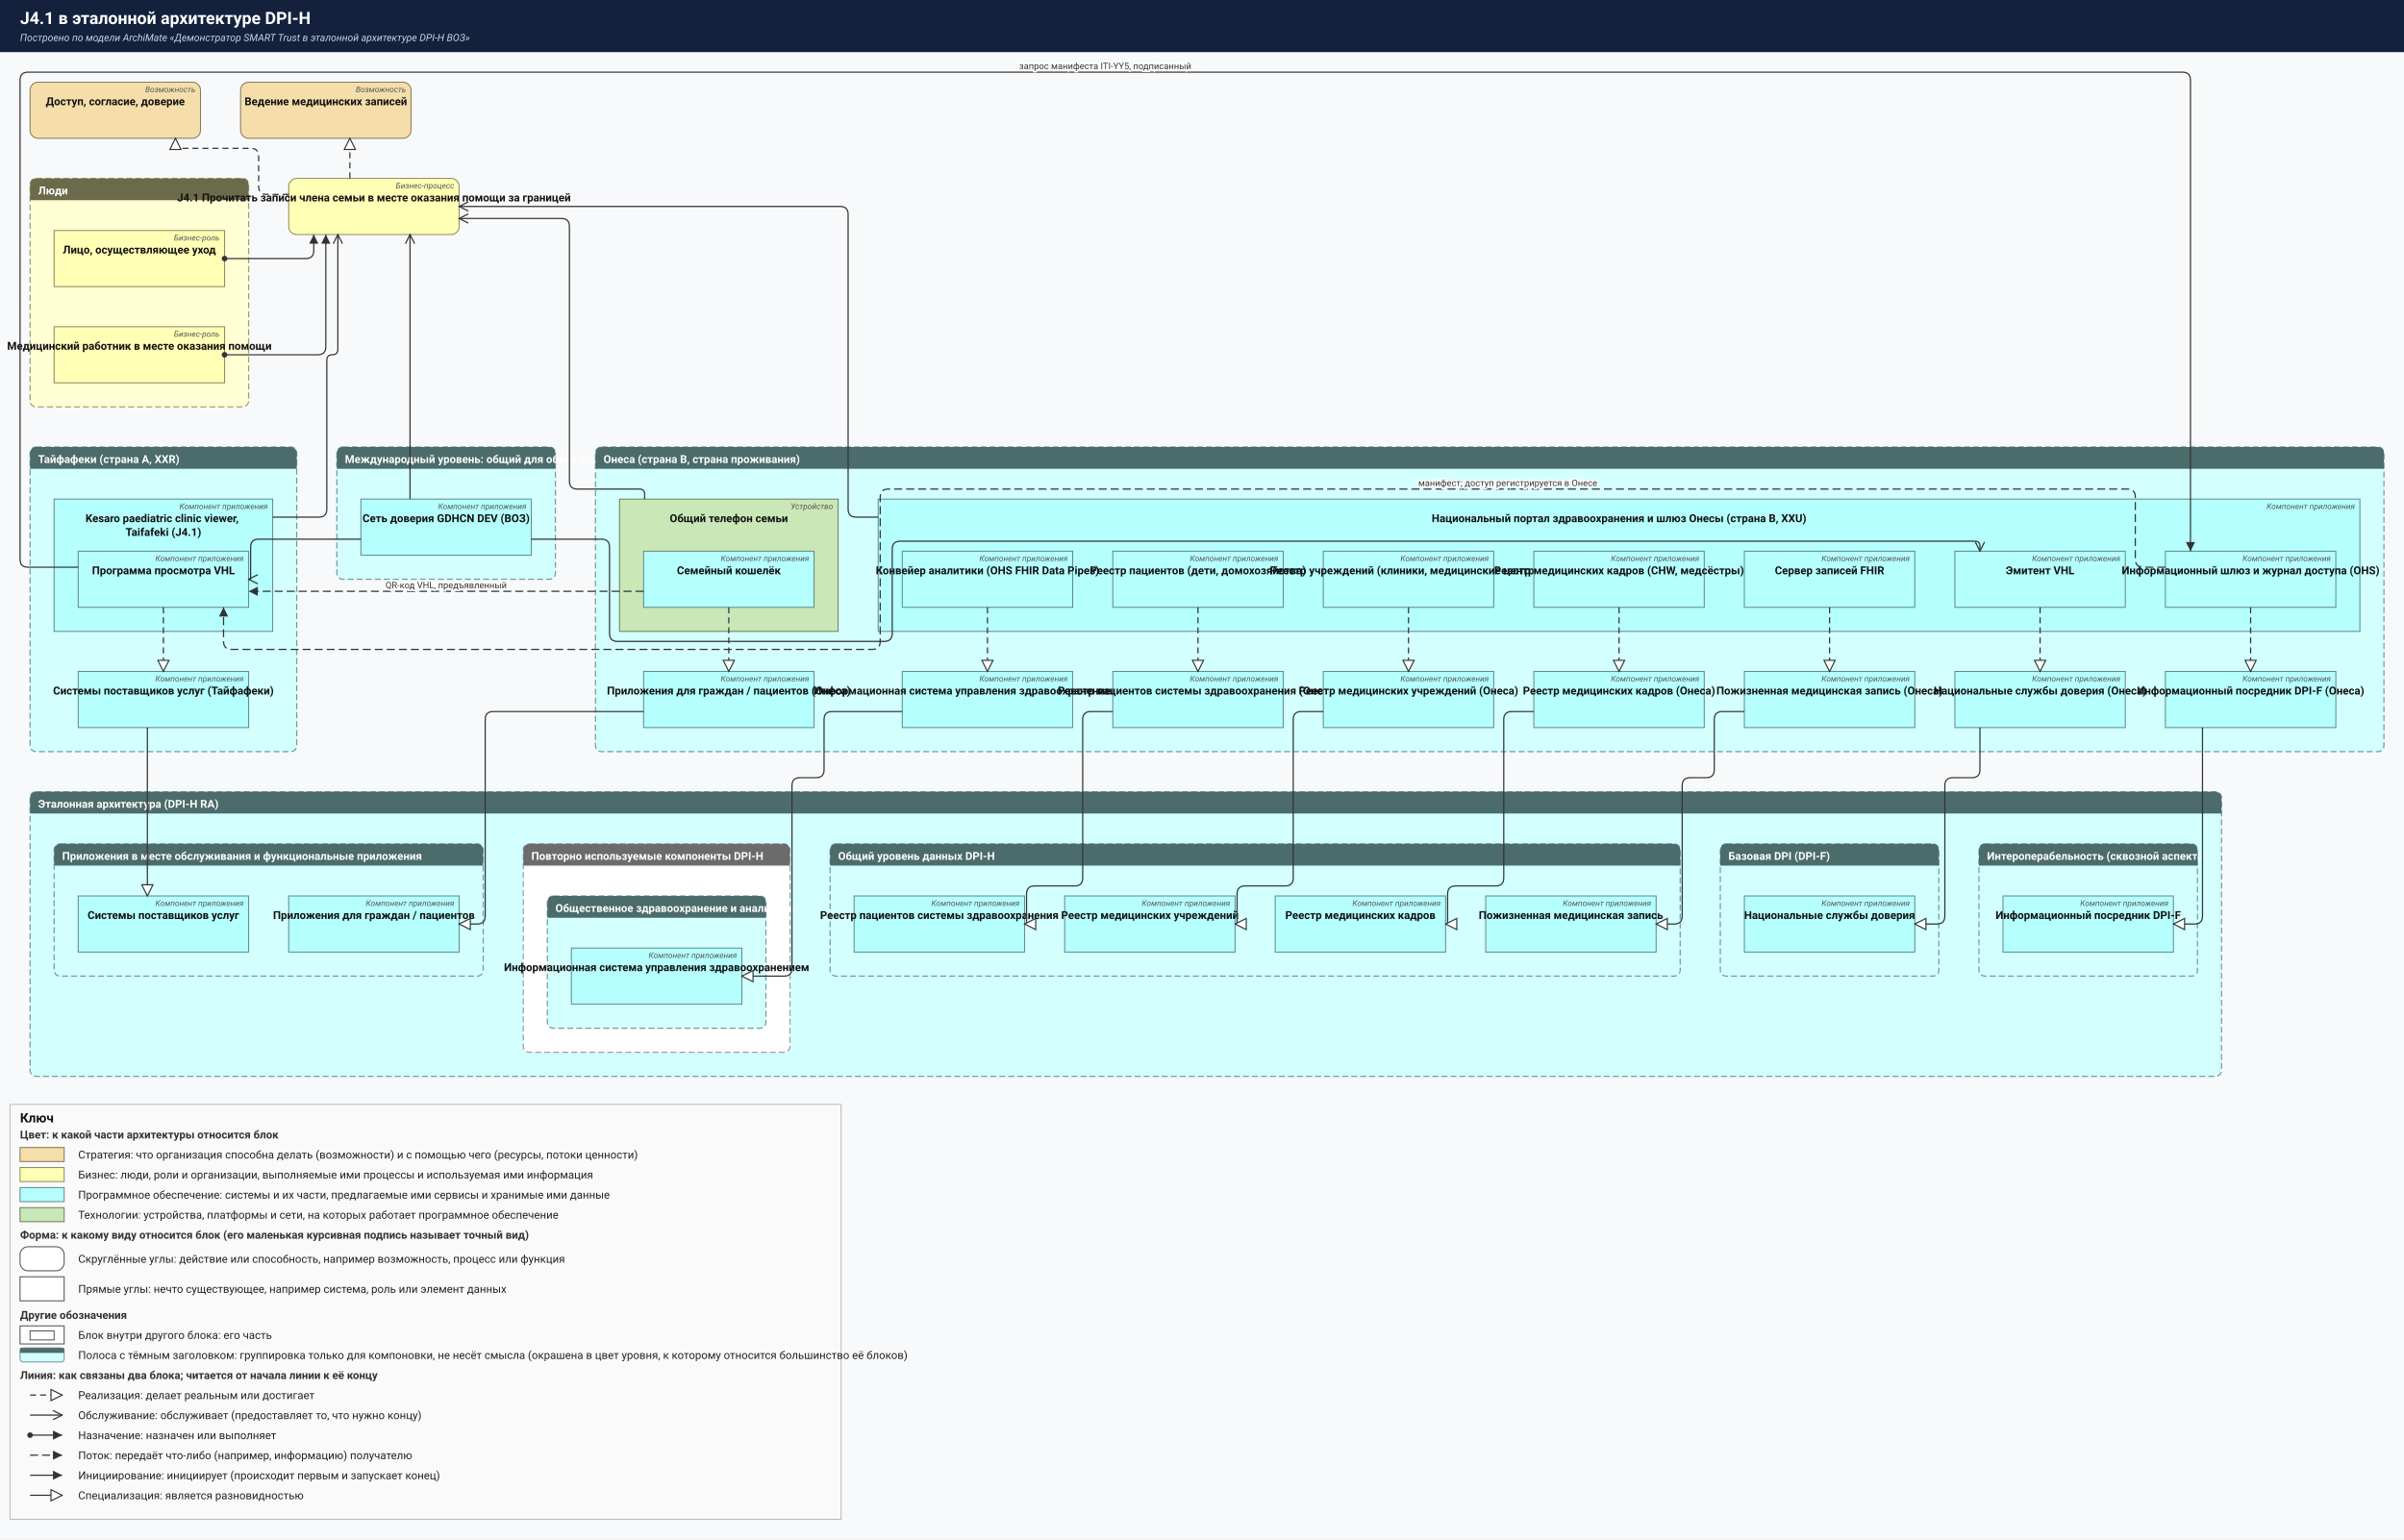
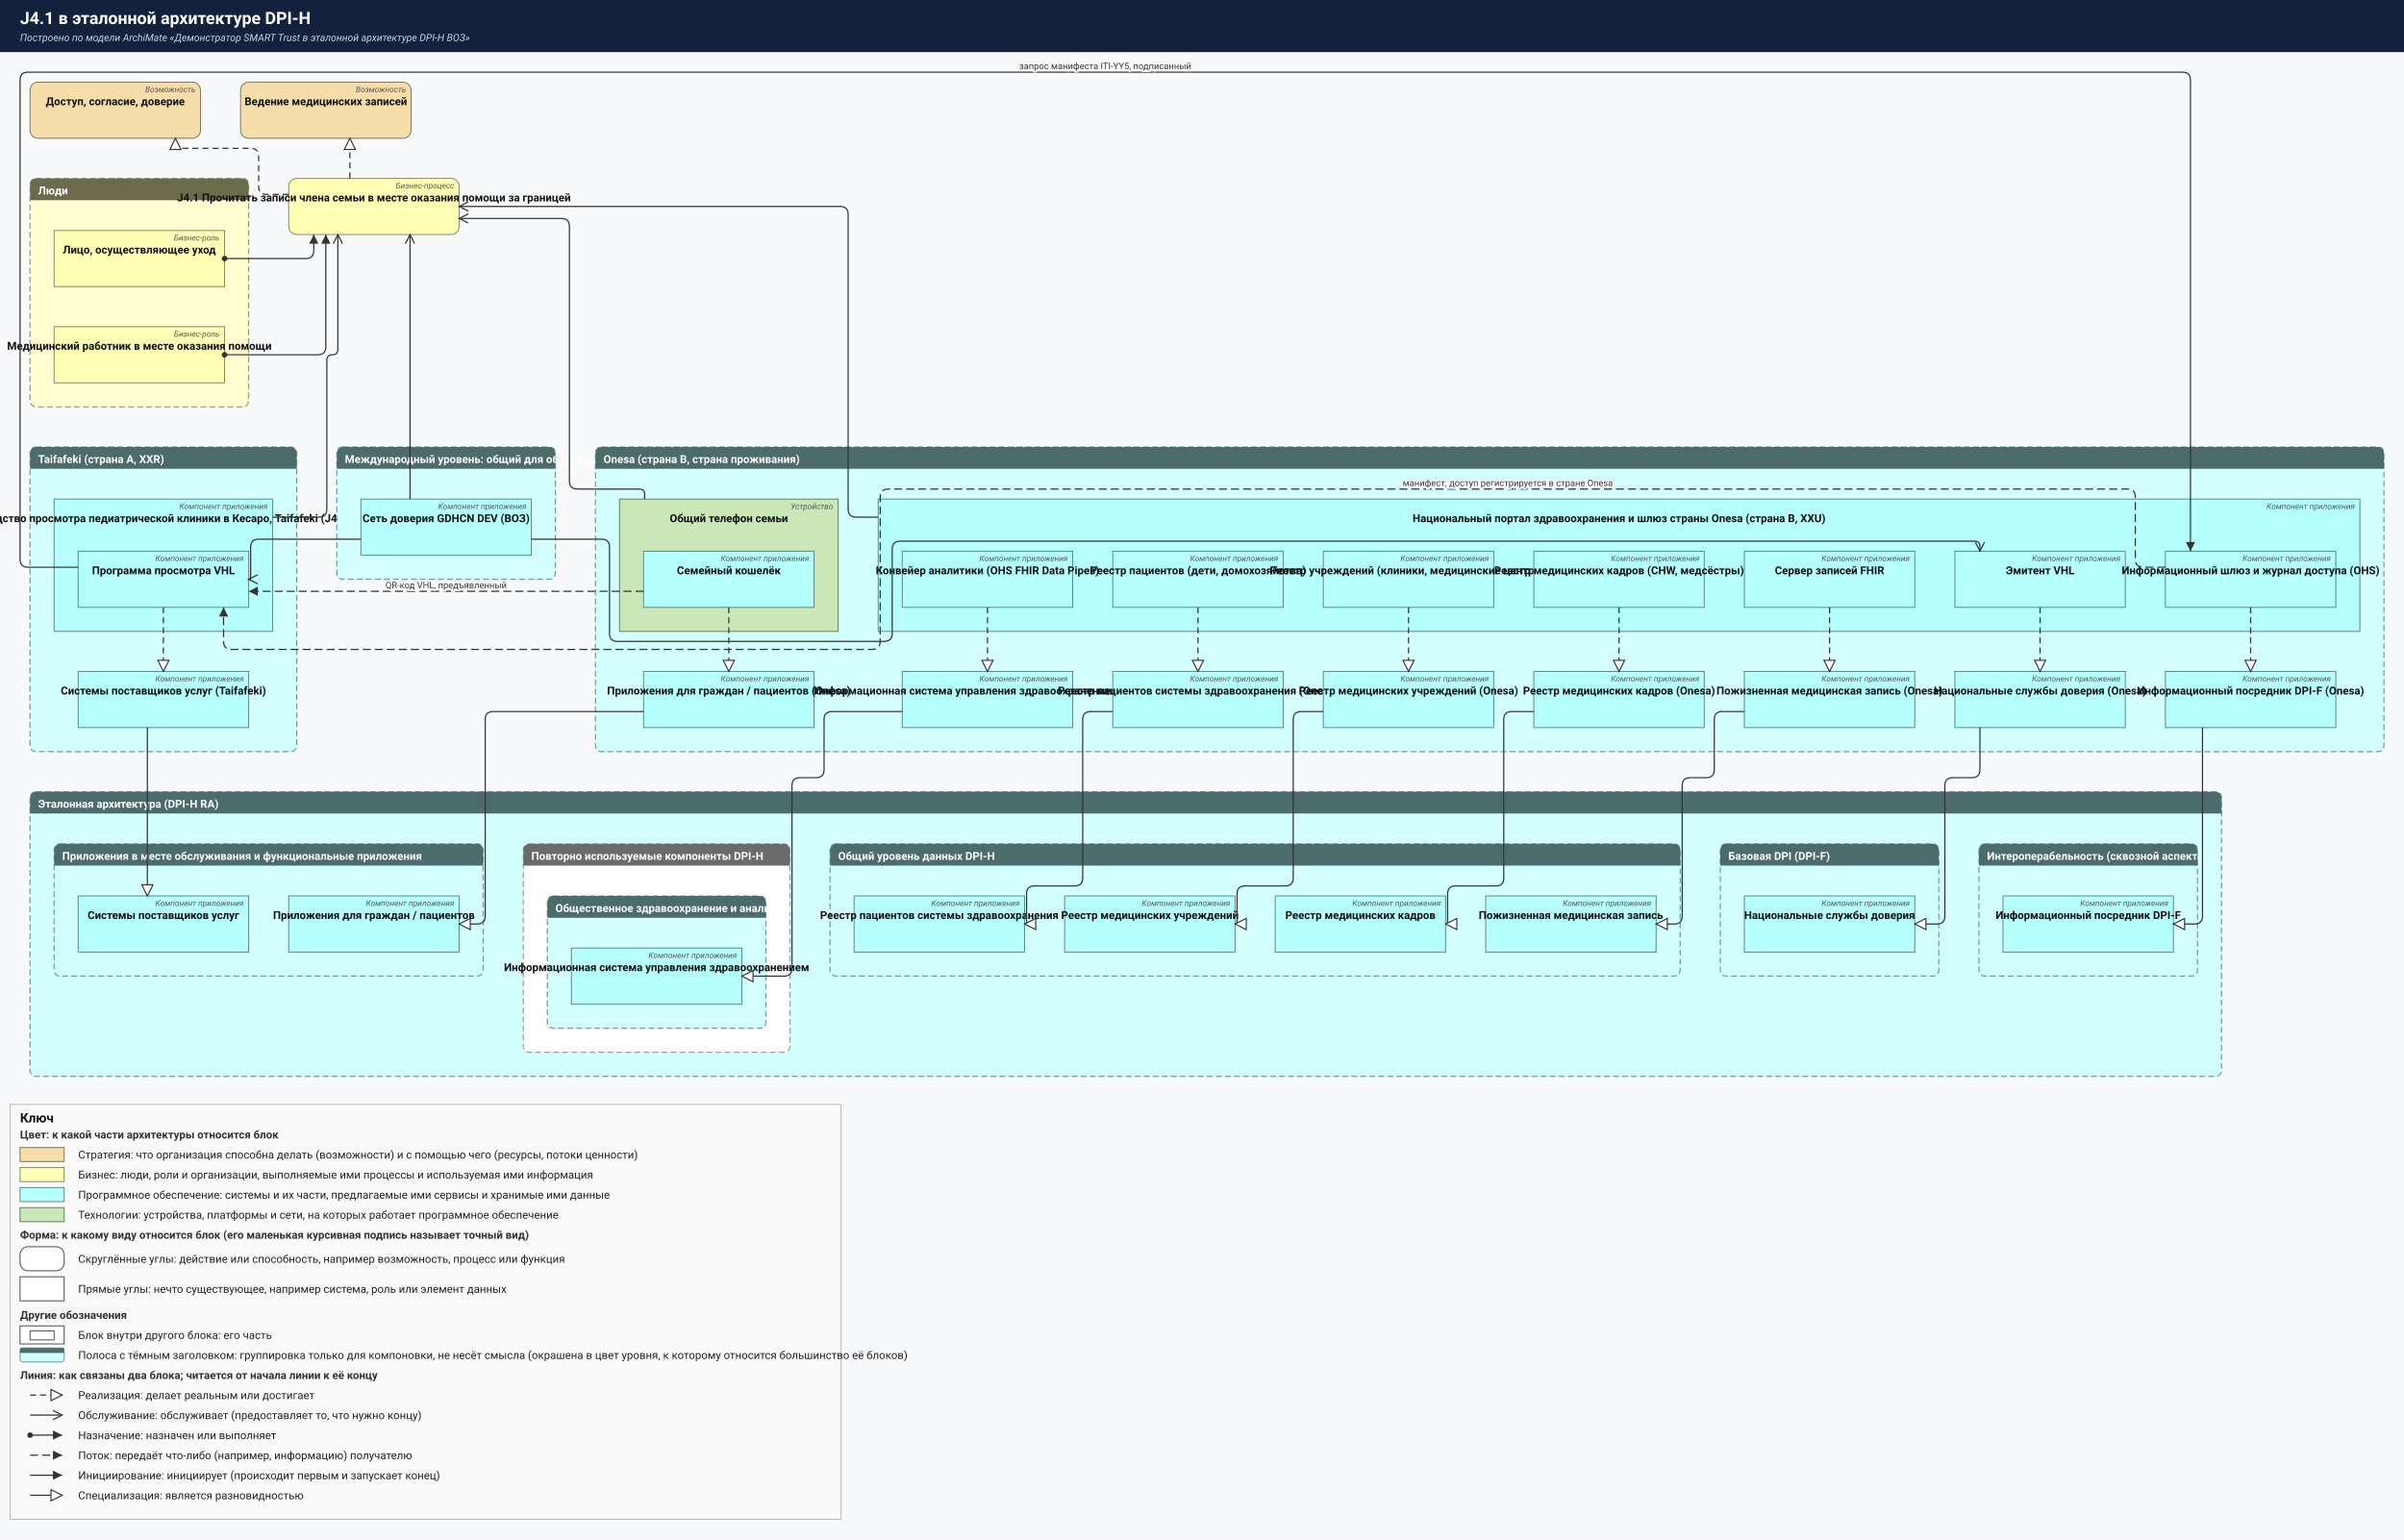
<svg xmlns="http://www.w3.org/2000/svg" viewBox="-6 -58 2398 1536" width="2398" height="1536" role="img" aria-labelledby="av-title">
  <style>
.av-name{font:600 11px system-ui, -apple-system, "Segoe UI", Roboto, "Helvetica Neue", Arial, "Noto Sans", sans-serif;fill:#111}
.av-type{font:italic 8px system-ui, -apple-system, "Segoe UI", Roboto, "Helvetica Neue", Arial, "Noto Sans", sans-serif;fill:#555}
.av-group{font:600 11px system-ui, -apple-system, "Segoe UI", Roboto, "Helvetica Neue", Arial, "Noto Sans", sans-serif;fill:#333}
.av-note{font:10px system-ui, -apple-system, "Segoe UI", Roboto, "Helvetica Neue", Arial, "Noto Sans", sans-serif;fill:#222}
.av-key{font:11px system-ui, -apple-system, "Segoe UI", Roboto, "Helvetica Neue", Arial, "Noto Sans", sans-serif;fill:#222}
.av-keyh{font:600 11px system-ui, -apple-system, "Segoe UI", Roboto, "Helvetica Neue", Arial, "Noto Sans", sans-serif;fill:#333}
.av-keyt{font:700 13px system-ui, -apple-system, "Segoe UI", Roboto, "Helvetica Neue", Arial, "Noto Sans", sans-serif;fill:#111}
.av-rel{font:9px system-ui, -apple-system, "Segoe UI", Roboto, "Helvetica Neue", Arial, "Noto Sans", sans-serif;fill:#333;paint-order:stroke;stroke:#fff;stroke-width:3px}
a:hover rect,a:hover polygon,a:focus rect,a:focus polygon{stroke:#06c;stroke-width:2.5}
</style>
  <defs>
    <marker id="arrow-open" viewBox="0 0 12 12" refX="11" refY="6" markerWidth="11" markerHeight="11" orient="auto-start-reverse" markerUnits="userSpaceOnUse">
      <path d="M1 1 L11 6 L1 11" fill="none" stroke="#333" stroke-width="1.3" />
    </marker>
    <marker id="arrow-filled" viewBox="0 0 12 12" refX="11" refY="6" markerWidth="11" markerHeight="11" orient="auto-start-reverse" markerUnits="userSpaceOnUse">
      <path d="M1 1 L11 6 L1 11 Z" fill="#333" />
    </marker>
    <marker id="arrow-small" viewBox="0 0 10 10" refX="9" refY="5" markerWidth="8" markerHeight="8" orient="auto-start-reverse" markerUnits="userSpaceOnUse">
      <path d="M1 1 L9 5 L1 9" fill="none" stroke="#333" stroke-width="1.2" />
    </marker>
    <marker id="triangle-hollow" viewBox="0 0 14 14" refX="13" refY="7" markerWidth="13" markerHeight="13" orient="auto-start-reverse" markerUnits="userSpaceOnUse">
      <path d="M1 1 L13 7 L1 13 Z" fill="#fff" stroke="#333" stroke-width="1.2" />
    </marker>
    <marker id="diamond-filled" viewBox="0 0 16 10" refX="1" refY="5" markerWidth="16" markerHeight="10" orient="auto-start-reverse" markerUnits="userSpaceOnUse">
      <path d="M1 5 L8 1 L15 5 L8 9 Z" fill="#333" />
    </marker>
    <marker id="diamond-hollow" viewBox="0 0 16 10" refX="1" refY="5" markerWidth="16" markerHeight="10" orient="auto-start-reverse" markerUnits="userSpaceOnUse">
      <path d="M1 5 L8 1 L15 5 L8 9 Z" fill="#fff" stroke="#333" stroke-width="1.2" />
    </marker>
    <marker id="dot" viewBox="0 0 8 8" refX="4" refY="4" markerWidth="7" markerHeight="7" orient="auto" markerUnits="userSpaceOnUse">
      <circle cx="4" cy="4" r="3.2" fill="#333" />
    </marker>
    <pattern id="missing" width="8" height="8" patternUnits="userSpaceOnUse" patternTransform="rotate(45)">
      <rect width="8" height="8" fill="#fff" />
      <line x1="0" y1="0" x2="0" y2="8" stroke="#d33" stroke-width="2" />
    </pattern>
  </defs>
  <rect x="-6" y="-58" width="2398" height="1536" fill="#f8f9fb" />
  <rect x="-6" y="-58" width="2398" height="52" fill="#14213d" />
  <text x="14" y="-34" style="font:700 17px system-ui, -apple-system, &quot;Segoe UI&quot;, Roboto, &quot;Helvetica Neue&quot;, Arial, &quot;Noto Sans&quot;, sans-serif;fill:#fff">J4.1 в эталонной архитектуре DPI-H</text>
  <text x="14" y="-17" style="font:italic 10px system-ui, -apple-system, &quot;Segoe UI&quot;, Roboto, &quot;Helvetica Neue&quot;, Arial, &quot;Noto Sans&quot;, sans-serif;fill:#c9d6e6">Построено по модели ArchiMate «Демонстратор SMART Trust в эталонной архитектуре DPI-H ВОЗ»</text>
  <a href="../../../ru/smart-trust-demo/archimate/0.1.0/element/access-consent-trust/" target="_top">
    <rect x="24" y="24" width="170" height="56" rx="8" fill="#f5deaa" stroke="#877a5e" stroke-width="1" />
    <text class="av-type" x="189" y="34" text-anchor="end">Возможность</text>
    <text class="av-name" x="109" y="47" text-anchor="middle">
      <tspan x="109" dy="0">Доступ, согласие, доверие</tspan>
    </text>
  </a>
  <a href="../../../ru/smart-trust-demo/archimate/0.1.0/element/health-record-management/" target="_top">
    <rect x="234" y="24" width="170" height="56" rx="8" fill="#f5deaa" stroke="#877a5e" stroke-width="1" />
    <text class="av-type" x="399" y="34" text-anchor="end">Возможность</text>
    <text class="av-name" x="319" y="47" text-anchor="middle">
      <tspan x="319" dy="0">Ведение медицинских записей</tspan>
    </text>
  </a>
  <a href="../../../ru/smart-trust-demo/archimate/0.1.0/element/people/" target="_top">
    <rect x="24" y="120" width="218" height="228" rx="6" fill="#ffffd3" stroke="#9e9e70" stroke-width="1.2" stroke-dasharray="6 3" />
    <path d="M24 126 a6 6 0 0 1 6 -6 h206 a6 6 0 0 1 6 6 v15.75 h-218 z" fill="#6b6b4c" />
    <text class="av-group" x="32" y="136" style="fill:#fff">Люди</text>
  </a>
  <a href="../../../ru/smart-trust-demo/archimate/0.1.0/element/caregiver/" target="_top">
    <rect x="48" y="172" width="170" height="56" fill="#ffffb5" stroke="#8c8c64" stroke-width="1" />
    <text class="av-type" x="213" y="182" text-anchor="end">Бизнес-роль</text>
    <text class="av-name" x="133" y="195" text-anchor="middle">
      <tspan x="133" dy="0">Лицо, осуществляющее уход</tspan>
    </text>
  </a>
  <a href="../../../ru/smart-trust-demo/archimate/0.1.0/element/point-of-care-provider/" target="_top">
    <rect x="48" y="268" width="170" height="56" fill="#ffffb5" stroke="#8c8c64" stroke-width="1" />
    <text class="av-type" x="213" y="278" text-anchor="end">Бизнес-роль</text>
    <text class="av-name" x="133" y="291" text-anchor="middle">
      <tspan x="133" dy="0">Медицинский работник в месте оказания помощи</tspan>
    </text>
  </a>
  <a href="../../../ru/smart-trust-demo/archimate/0.1.0/element/j4-1-read-a-family-member-s-records-at-the-point-of-care/" target="_top">
    <rect x="282" y="120" width="170" height="56" rx="8" fill="#ffffb5" stroke="#8c8c64" stroke-width="1" />
    <text class="av-type" x="447" y="130" text-anchor="end">Бизнес-процесс</text>
    <text class="av-name" x="367" y="143" text-anchor="middle">
      <tspan x="367" dy="0">J4.1 Прочитать записи члена семьи в месте оказания помощи за границей</tspan>
    </text>
  </a>
  <a href="../../../ru/smart-trust-demo/archimate/0.1.0/element/taifafeki-country-a-xxr/" target="_top">
    <rect x="24" y="388" width="266" height="304" rx="6" fill="#d3ffff" stroke="#709e9e" stroke-width="1.2" stroke-dasharray="6 3" />
    <path d="M24 394 a6 6 0 0 1 6 -6 h254 a6 6 0 0 1 6 6 v15.75 h-266 z" fill="#4c6b6b" />
-     <text class="av-group" x="32" y="404" style="fill:#fff">Тайфафеки (страна A, XXR)</text>
+     <text class="av-group" x="32" y="404" style="fill:#fff">Taifafeki (страна A, XXR)</text>
  </a>
  <a href="../../../ru/smart-trust-demo/archimate/0.1.0/element/kesaro-paediatric-clinic-viewer-taifafeki-j4-1/" target="_top">
    <rect x="48" y="440" width="218" height="132" fill="#b5ffff" stroke="#648c8c" stroke-width="1" />
    <text class="av-type" x="261" y="450" text-anchor="end">Компонент приложения</text>
    <text class="av-name" x="157" y="463" text-anchor="middle">
-       <tspan x="157" dy="0">Kesaro paediatric clinic viewer,</tspan>
-       <tspan x="157" dy="13.75">Taifafeki (J4.1)</tspan>
+       <tspan x="157" dy="0">Средство просмотра педиатрической клиники в Кесаро, Taifafeki (J4.1)</tspan>
    </text>
  </a>
  <a href="../../../ru/smart-trust-demo/archimate/0.1.0/element/vhl-viewer/" target="_top">
    <rect x="72" y="492" width="170" height="56" fill="#b5ffff" stroke="#648c8c" stroke-width="1" />
    <text class="av-type" x="237" y="502" text-anchor="end">Компонент приложения</text>
    <text class="av-name" x="157" y="515" text-anchor="middle">
      <tspan x="157" dy="0">Программа просмотра VHL</tspan>
    </text>
  </a>
  <a href="../../../ru/smart-trust-demo/archimate/0.1.0/element/provider-systems-taifafeki/" target="_top">
    <rect x="72" y="612" width="170" height="56" fill="#b5ffff" stroke="#648c8c" stroke-width="1" />
    <text class="av-type" x="237" y="622" text-anchor="end">Компонент приложения</text>
    <text class="av-name" x="157" y="635" text-anchor="middle">
-       <tspan x="157" dy="0">Системы поставщиков услуг (Тайфафеки)</tspan>
+       <tspan x="157" dy="0">Системы поставщиков услуг (Taifafeki)</tspan>
    </text>
  </a>
  <a href="../../../ru/smart-trust-demo/archimate/0.1.0/element/international-shared-by-both/" target="_top">
    <rect x="330" y="388" width="218" height="132" rx="6" fill="#d3ffff" stroke="#709e9e" stroke-width="1.2" stroke-dasharray="6 3" />
    <path d="M330 394 a6 6 0 0 1 6 -6 h206 a6 6 0 0 1 6 6 v15.75 h-218 z" fill="#4c6b6b" />
    <text class="av-group" x="338" y="404" style="fill:#fff">Международный уровень: общий для обеих стран</text>
  </a>
  <a href="../../../ru/smart-trust-demo/archimate/0.1.0/element/gdhcn-dev-trust-network-who/" target="_top">
    <rect x="354" y="440" width="170" height="56" fill="#b5ffff" stroke="#648c8c" stroke-width="1" />
    <text class="av-type" x="519" y="450" text-anchor="end">Компонент приложения</text>
    <text class="av-name" x="439" y="463" text-anchor="middle">
      <tspan x="439" dy="0">Сеть доверия GDHCN DEV (ВОЗ)</tspan>
    </text>
  </a>
  <a href="../../../ru/smart-trust-demo/archimate/0.1.0/element/onesa-country-b-home/" target="_top">
    <rect x="588" y="388" width="1784" height="304" rx="6" fill="#d3ffff" stroke="#709e9e" stroke-width="1.2" stroke-dasharray="6 3" />
    <path d="M588 394 a6 6 0 0 1 6 -6 h1772 a6 6 0 0 1 6 6 v15.75 h-1784 z" fill="#4c6b6b" />
-     <text class="av-group" x="596" y="404" style="fill:#fff">Онеса (страна B, страна проживания)</text>
+     <text class="av-group" x="596" y="404" style="fill:#fff">Onesa (страна B, страна проживания)</text>
  </a>
  <a href="../../../ru/smart-trust-demo/archimate/0.1.0/element/the-family-s-shared-phone/" target="_top">
    <rect x="612" y="440" width="218" height="132" fill="#c9e7b7" stroke="#6f7f65" stroke-width="1" />
    <text class="av-type" x="825" y="450" text-anchor="end">Устройство</text>
    <text class="av-name" x="721" y="463" text-anchor="middle">
      <tspan x="721" dy="0">Общий телефон семьи</tspan>
    </text>
  </a>
  <a href="../../../ru/smart-trust-demo/archimate/0.1.0/element/family-wallet/" target="_top">
    <rect x="636" y="492" width="170" height="56" fill="#b5ffff" stroke="#648c8c" stroke-width="1" />
    <text class="av-type" x="801" y="502" text-anchor="end">Компонент приложения</text>
    <text class="av-name" x="721" y="515" text-anchor="middle">
      <tspan x="721" dy="0">Семейный кошелёк</tspan>
    </text>
  </a>
  <a href="../../../ru/smart-trust-demo/archimate/0.1.0/element/onesa-national-health-portal-and-gateway-country-b-xxu/" target="_top">
    <rect x="870" y="440" width="1478" height="132" fill="#b5ffff" stroke="#648c8c" stroke-width="1" />
    <text class="av-type" x="2343" y="450" text-anchor="end">Компонент приложения</text>
    <text class="av-name" x="1609" y="463" text-anchor="middle">
-       <tspan x="1609" dy="0">Национальный портал здравоохранения и шлюз Онесы (страна B, XXU)</tspan>
+       <tspan x="1609" dy="0">Национальный портал здравоохранения и шлюз страны Onesa (страна B, XXU)</tspan>
    </text>
  </a>
  <a href="../../../ru/smart-trust-demo/archimate/0.1.0/element/analytics-pipeline-ohs-fhir-data-pipes/" target="_top">
    <rect x="894" y="492" width="170" height="56" fill="#b5ffff" stroke="#648c8c" stroke-width="1" />
    <text class="av-type" x="1059" y="502" text-anchor="end">Компонент приложения</text>
    <text class="av-name" x="979" y="515" text-anchor="middle">
      <tspan x="979" dy="0">Конвейер аналитики (OHS FHIR Data Pipes)</tspan>
    </text>
  </a>
  <a href="../../../ru/smart-trust-demo/archimate/0.1.0/element/client-registry-children-households/" target="_top">
    <rect x="1104" y="492" width="170" height="56" fill="#b5ffff" stroke="#648c8c" stroke-width="1" />
    <text class="av-type" x="1269" y="502" text-anchor="end">Компонент приложения</text>
    <text class="av-name" x="1189" y="515" text-anchor="middle">
      <tspan x="1189" dy="0">Реестр пациентов (дети, домохозяйства)</tspan>
    </text>
  </a>
  <a href="../../../ru/smart-trust-demo/archimate/0.1.0/element/facility-registry-clinics-health-centres/" target="_top">
    <rect x="1314" y="492" width="170" height="56" fill="#b5ffff" stroke="#648c8c" stroke-width="1" />
    <text class="av-type" x="1479" y="502" text-anchor="end">Компонент приложения</text>
    <text class="av-name" x="1399" y="515" text-anchor="middle">
      <tspan x="1399" dy="0">Реестр учреждений (клиники, медицинские центры)</tspan>
    </text>
  </a>
  <a href="../../../ru/smart-trust-demo/archimate/0.1.0/element/health-workforce-registry-chws-nurses/" target="_top">
    <rect x="1524" y="492" width="170" height="56" fill="#b5ffff" stroke="#648c8c" stroke-width="1" />
    <text class="av-type" x="1689" y="502" text-anchor="end">Компонент приложения</text>
    <text class="av-name" x="1609" y="515" text-anchor="middle">
      <tspan x="1609" dy="0">Реестр медицинских кадров (CHW, медсёстры)</tspan>
    </text>
  </a>
  <a href="../../../ru/smart-trust-demo/archimate/0.1.0/element/fhir-record-server/" target="_top">
    <rect x="1734" y="492" width="170" height="56" fill="#b5ffff" stroke="#648c8c" stroke-width="1" />
    <text class="av-type" x="1899" y="502" text-anchor="end">Компонент приложения</text>
    <text class="av-name" x="1819" y="515" text-anchor="middle">
      <tspan x="1819" dy="0">Сервер записей FHIR</tspan>
    </text>
  </a>
  <a href="../../../ru/smart-trust-demo/archimate/0.1.0/element/vhl-issuer/" target="_top">
    <rect x="1944" y="492" width="170" height="56" fill="#b5ffff" stroke="#648c8c" stroke-width="1" />
    <text class="av-type" x="2109" y="502" text-anchor="end">Компонент приложения</text>
    <text class="av-name" x="2029" y="515" text-anchor="middle">
      <tspan x="2029" dy="0">Эмитент VHL</tspan>
    </text>
  </a>
  <a href="../../../ru/smart-trust-demo/archimate/0.1.0/element/information-gateway-and-access-log-ohs/" target="_top">
    <rect x="2154" y="492" width="170" height="56" fill="#b5ffff" stroke="#648c8c" stroke-width="1" />
    <text class="av-type" x="2319" y="502" text-anchor="end">Компонент приложения</text>
    <text class="av-name" x="2239" y="515" text-anchor="middle">
      <tspan x="2239" dy="0">Информационный шлюз и журнал доступа (OHS)</tspan>
    </text>
  </a>
  <a href="../../../ru/smart-trust-demo/archimate/0.1.0/element/citizen-patient-apps-onesa/" target="_top">
    <rect x="636" y="612" width="170" height="56" fill="#b5ffff" stroke="#648c8c" stroke-width="1" />
    <text class="av-type" x="801" y="622" text-anchor="end">Компонент приложения</text>
    <text class="av-name" x="721" y="635" text-anchor="middle">
-       <tspan x="721" dy="0">Приложения для граждан / пациентов (Онеса)</tspan>
+       <tspan x="721" dy="0">Приложения для граждан / пациентов (Onesa)</tspan>
    </text>
  </a>
  <a href="../../../ru/smart-trust-demo/archimate/0.1.0/element/health-management-information-system-onesa/" target="_top">
    <rect x="894" y="612" width="170" height="56" fill="#b5ffff" stroke="#648c8c" stroke-width="1" />
    <text class="av-type" x="1059" y="622" text-anchor="end">Компонент приложения</text>
    <text class="av-name" x="979" y="635" text-anchor="middle">
-       <tspan x="979" dy="0">Информационная система управления здравоохранением (Онеса)</tspan>
+       <tspan x="979" dy="0">Информационная система управления здравоохранением (Onesa)</tspan>
    </text>
  </a>
  <a href="../../../ru/smart-trust-demo/archimate/0.1.0/element/client-registry-for-health-onesa/" target="_top">
    <rect x="1104" y="612" width="170" height="56" fill="#b5ffff" stroke="#648c8c" stroke-width="1" />
    <text class="av-type" x="1269" y="622" text-anchor="end">Компонент приложения</text>
    <text class="av-name" x="1189" y="635" text-anchor="middle">
-       <tspan x="1189" dy="0">Реестр пациентов системы здравоохранения (Онеса)</tspan>
+       <tspan x="1189" dy="0">Реестр пациентов системы здравоохранения (Onesa)</tspan>
    </text>
  </a>
  <a href="../../../ru/smart-trust-demo/archimate/0.1.0/element/health-facility-registry-onesa/" target="_top">
    <rect x="1314" y="612" width="170" height="56" fill="#b5ffff" stroke="#648c8c" stroke-width="1" />
    <text class="av-type" x="1479" y="622" text-anchor="end">Компонент приложения</text>
    <text class="av-name" x="1399" y="635" text-anchor="middle">
-       <tspan x="1399" dy="0">Реестр медицинских учреждений (Онеса)</tspan>
+       <tspan x="1399" dy="0">Реестр медицинских учреждений (Onesa)</tspan>
    </text>
  </a>
  <a href="../../../ru/smart-trust-demo/archimate/0.1.0/element/health-workforce-registry-onesa/" target="_top">
    <rect x="1524" y="612" width="170" height="56" fill="#b5ffff" stroke="#648c8c" stroke-width="1" />
    <text class="av-type" x="1689" y="622" text-anchor="end">Компонент приложения</text>
    <text class="av-name" x="1609" y="635" text-anchor="middle">
-       <tspan x="1609" dy="0">Реестр медицинских кадров (Онеса)</tspan>
+       <tspan x="1609" dy="0">Реестр медицинских кадров (Onesa)</tspan>
    </text>
  </a>
  <a href="../../../ru/smart-trust-demo/archimate/0.1.0/element/lifelong-health-record-onesa/" target="_top">
    <rect x="1734" y="612" width="170" height="56" fill="#b5ffff" stroke="#648c8c" stroke-width="1" />
    <text class="av-type" x="1899" y="622" text-anchor="end">Компонент приложения</text>
    <text class="av-name" x="1819" y="635" text-anchor="middle">
-       <tspan x="1819" dy="0">Пожизненная медицинская запись (Онеса)</tspan>
+       <tspan x="1819" dy="0">Пожизненная медицинская запись (Onesa)</tspan>
    </text>
  </a>
  <a href="../../../ru/smart-trust-demo/archimate/0.1.0/element/national-trust-services-onesa/" target="_top">
    <rect x="1944" y="612" width="170" height="56" fill="#b5ffff" stroke="#648c8c" stroke-width="1" />
    <text class="av-type" x="2109" y="622" text-anchor="end">Компонент приложения</text>
    <text class="av-name" x="2029" y="635" text-anchor="middle">
-       <tspan x="2029" dy="0">Национальные службы доверия (Онеса)</tspan>
+       <tspan x="2029" dy="0">Национальные службы доверия (Onesa)</tspan>
    </text>
  </a>
  <a href="../../../ru/smart-trust-demo/archimate/0.1.0/element/dpi-f-information-mediator-onesa/" target="_top">
    <rect x="2154" y="612" width="170" height="56" fill="#b5ffff" stroke="#648c8c" stroke-width="1" />
    <text class="av-type" x="2319" y="622" text-anchor="end">Компонент приложения</text>
    <text class="av-name" x="2239" y="635" text-anchor="middle">
-       <tspan x="2239" dy="0">Информационный посредник DPI-F (Онеса)</tspan>
+       <tspan x="2239" dy="0">Информационный посредник DPI-F (Onesa)</tspan>
    </text>
  </a>
  <a href="../../../ru/smart-trust-demo/archimate/0.1.0/element/reference-architecture-dpi-h-ra/" target="_top">
    <rect x="24" y="732" width="2186" height="284" rx="6" fill="#d3ffff" stroke="#709e9e" stroke-width="1.2" stroke-dasharray="6 3" />
    <path d="M24 738 a6 6 0 0 1 6 -6 h2174 a6 6 0 0 1 6 6 v15.75 h-2186 z" fill="#4c6b6b" />
    <text class="av-group" x="32" y="748" style="fill:#fff">Эталонная архитектура (DPI-H RA)</text>
  </a>
  <a href="../../../ru/smart-trust-demo/archimate/0.1.0/element/point-of-service-functional-applications/" target="_top">
    <rect x="48" y="784" width="428" height="132" rx="6" fill="#d3ffff" stroke="#709e9e" stroke-width="1.2" stroke-dasharray="6 3" />
    <path d="M48 790 a6 6 0 0 1 6 -6 h416 a6 6 0 0 1 6 6 v15.75 h-428 z" fill="#4c6b6b" />
    <text class="av-group" x="56" y="800" style="fill:#fff">Приложения в месте обслуживания и функциональные приложения</text>
  </a>
  <a href="../../../ru/smart-trust-demo/archimate/0.1.0/element/provider-systems/" target="_top">
    <rect x="72" y="836" width="170" height="56" fill="#b5ffff" stroke="#648c8c" stroke-width="1" />
    <text class="av-type" x="237" y="846" text-anchor="end">Компонент приложения</text>
    <text class="av-name" x="157" y="859" text-anchor="middle">
      <tspan x="157" dy="0">Системы поставщиков услуг</tspan>
    </text>
  </a>
  <a href="../../../ru/smart-trust-demo/archimate/0.1.0/element/citizen-patient-apps/" target="_top">
    <rect x="282" y="836" width="170" height="56" fill="#b5ffff" stroke="#648c8c" stroke-width="1" />
    <text class="av-type" x="447" y="846" text-anchor="end">Компонент приложения</text>
    <text class="av-name" x="367" y="859" text-anchor="middle">
      <tspan x="367" dy="0">Приложения для граждан / пациентов</tspan>
    </text>
  </a>
  <a href="../../../ru/smart-trust-demo/archimate/0.1.0/element/dpi-h-reusable-components/" target="_top">
    <rect x="516" y="784" width="266" height="208" rx="6" fill="#ffffff" stroke="#9e9e9e" stroke-width="1.2" stroke-dasharray="6 3" />
    <path d="M516 790 a6 6 0 0 1 6 -6 h254 a6 6 0 0 1 6 6 v15.75 h-266 z" fill="#6b6b6b" />
    <text class="av-group" x="524" y="800" style="fill:#fff">Повторно используемые компоненты DPI-H</text>
  </a>
  <a href="../../../ru/smart-trust-demo/archimate/0.1.0/element/public-health-analytics/" target="_top">
    <rect x="540" y="836" width="218" height="132" rx="6" fill="#d3ffff" stroke="#709e9e" stroke-width="1.2" stroke-dasharray="6 3" />
    <path d="M540 842 a6 6 0 0 1 6 -6 h206 a6 6 0 0 1 6 6 v15.75 h-218 z" fill="#4c6b6b" />
    <text class="av-group" x="548" y="852" style="fill:#fff">Общественное здравоохранение и аналитика</text>
  </a>
  <a href="../../../ru/smart-trust-demo/archimate/0.1.0/element/health-management-information-system/" target="_top">
    <rect x="564" y="888" width="170" height="56" fill="#b5ffff" stroke="#648c8c" stroke-width="1" />
    <text class="av-type" x="729" y="898" text-anchor="end">Компонент приложения</text>
    <text class="av-name" x="649" y="911" text-anchor="middle">
      <tspan x="649" dy="0">Информационная система управления здравоохранением</tspan>
    </text>
  </a>
  <a href="../../../ru/smart-trust-demo/archimate/0.1.0/element/dpi-h-shared-data-layer/" target="_top">
    <rect x="822" y="784" width="848" height="132" rx="6" fill="#d3ffff" stroke="#709e9e" stroke-width="1.2" stroke-dasharray="6 3" />
    <path d="M822 790 a6 6 0 0 1 6 -6 h836 a6 6 0 0 1 6 6 v15.75 h-848 z" fill="#4c6b6b" />
    <text class="av-group" x="830" y="800" style="fill:#fff">Общий уровень данных DPI-H</text>
  </a>
  <a href="../../../ru/smart-trust-demo/archimate/0.1.0/element/client-registry-for-health/" target="_top">
    <rect x="846" y="836" width="170" height="56" fill="#b5ffff" stroke="#648c8c" stroke-width="1" />
    <text class="av-type" x="1011" y="846" text-anchor="end">Компонент приложения</text>
    <text class="av-name" x="931" y="859" text-anchor="middle">
      <tspan x="931" dy="0">Реестр пациентов системы здравоохранения</tspan>
    </text>
  </a>
  <a href="../../../ru/smart-trust-demo/archimate/0.1.0/element/health-facility-registry/" target="_top">
    <rect x="1056" y="836" width="170" height="56" fill="#b5ffff" stroke="#648c8c" stroke-width="1" />
    <text class="av-type" x="1221" y="846" text-anchor="end">Компонент приложения</text>
    <text class="av-name" x="1141" y="859" text-anchor="middle">
      <tspan x="1141" dy="0">Реестр медицинских учреждений</tspan>
    </text>
  </a>
  <a href="../../../ru/smart-trust-demo/archimate/0.1.0/element/health-workforce-registry/" target="_top">
    <rect x="1266" y="836" width="170" height="56" fill="#b5ffff" stroke="#648c8c" stroke-width="1" />
    <text class="av-type" x="1431" y="846" text-anchor="end">Компонент приложения</text>
    <text class="av-name" x="1351" y="859" text-anchor="middle">
      <tspan x="1351" dy="0">Реестр медицинских кадров</tspan>
    </text>
  </a>
  <a href="../../../ru/smart-trust-demo/archimate/0.1.0/element/lifelong-health-record/" target="_top">
    <rect x="1476" y="836" width="170" height="56" fill="#b5ffff" stroke="#648c8c" stroke-width="1" />
    <text class="av-type" x="1641" y="846" text-anchor="end">Компонент приложения</text>
    <text class="av-name" x="1561" y="859" text-anchor="middle">
      <tspan x="1561" dy="0">Пожизненная медицинская запись</tspan>
    </text>
  </a>
  <a href="../../../ru/smart-trust-demo/archimate/0.1.0/element/foundational-dpi-dpi-f/" target="_top">
    <rect x="1710" y="784" width="218" height="132" rx="6" fill="#d3ffff" stroke="#709e9e" stroke-width="1.2" stroke-dasharray="6 3" />
    <path d="M1710 790 a6 6 0 0 1 6 -6 h206 a6 6 0 0 1 6 6 v15.75 h-218 z" fill="#4c6b6b" />
    <text class="av-group" x="1718" y="800" style="fill:#fff">Базовая DPI (DPI-F)</text>
  </a>
  <a href="../../../ru/smart-trust-demo/archimate/0.1.0/element/national-trust-services/" target="_top">
    <rect x="1734" y="836" width="170" height="56" fill="#b5ffff" stroke="#648c8c" stroke-width="1" />
    <text class="av-type" x="1899" y="846" text-anchor="end">Компонент приложения</text>
    <text class="av-name" x="1819" y="859" text-anchor="middle">
      <tspan x="1819" dy="0">Национальные службы доверия</tspan>
    </text>
  </a>
  <a href="../../../ru/smart-trust-demo/archimate/0.1.0/element/interoperability-cross-cutting/" target="_top">
    <rect x="1968" y="784" width="218" height="132" rx="6" fill="#d3ffff" stroke="#709e9e" stroke-width="1.2" stroke-dasharray="6 3" />
    <path d="M1968 790 a6 6 0 0 1 6 -6 h206 a6 6 0 0 1 6 6 v15.75 h-218 z" fill="#4c6b6b" />
    <text class="av-group" x="1976" y="800" style="fill:#fff">Интероперабельность (сквозной аспект)</text>
  </a>
  <a href="../../../ru/smart-trust-demo/archimate/0.1.0/element/dpi-f-information-mediator/" target="_top">
    <rect x="1992" y="836" width="170" height="56" fill="#b5ffff" stroke="#648c8c" stroke-width="1" />
    <text class="av-type" x="2157" y="846" text-anchor="end">Компонент приложения</text>
    <text class="av-name" x="2077" y="859" text-anchor="middle">
      <tspan x="2077" dy="0">Информационный посредник DPI-F</tspan>
    </text>
  </a>
  <a href="../../../ru/smart-trust-demo/archimate/0.1.0/relationship/id-38c9fc3c0a9b50f2b074748e4ccd3ce8/" target="_top">
    <path d="M218 200 L299 200 Q307 200 307 192 L307 176" fill="none" stroke="#333" stroke-width="1.2" marker-start="url(#dot)" marker-end="url(#arrow-filled)" />
    <path d="M218 200 L299 200 Q307 200 307 192 L307 176" fill="none" stroke="transparent" stroke-width="8" />
  </a>
  <a href="../../../ru/smart-trust-demo/archimate/0.1.0/relationship/id-a7bcec5457055b4c82bef20c3d2e8ce7/" target="_top">
    <path d="M218 296 L311 296 Q319 296 319 288 L319 176" fill="none" stroke="#333" stroke-width="1.2" marker-start="url(#dot)" marker-end="url(#arrow-filled)" />
    <path d="M218 296 L311 296 Q319 296 319 288 L319 176" fill="none" stroke="transparent" stroke-width="8" />
  </a>
  <a href="../../../ru/smart-trust-demo/archimate/0.1.0/relationship/id-229975f4de9354a58f517c2ccf48f96b/" target="_top">
    <path d="M282 136 L260 136 Q252 136 252 128 L252 98 Q252 90 244 90 L174 90 Q169 90 169 85 L169 80" fill="none" stroke="#333" stroke-width="1.2" stroke-dasharray="6 4" marker-end="url(#triangle-hollow)" />
    <path d="M282 136 L260 136 Q252 136 252 128 L252 98 Q252 90 244 90 L174 90 Q169 90 169 85 L169 80" fill="none" stroke="transparent" stroke-width="8" />
  </a>
  <a href="../../../ru/smart-trust-demo/archimate/0.1.0/relationship/id-b525ac88cdb75de184a891b8a00feb0a/" target="_top">
    <path d="M343 120 L343 80" fill="none" stroke="#333" stroke-width="1.2" stroke-dasharray="6 4" marker-end="url(#triangle-hollow)" />
    <path d="M343 120 L343 80" fill="none" stroke="transparent" stroke-width="8" />
  </a>
  <a href="../../../ru/smart-trust-demo/archimate/0.1.0/relationship/id-d08417fba5a354c3adb9d995fb3226d2/" target="_top">
    <path d="M266 458 L312 458 Q320 458 320 450 L320 301.5 Q320 296 325.5 296 L325.5 296 Q331 296 331 290.5 L331 176" fill="none" stroke="#333" stroke-width="1.2" marker-end="url(#arrow-open)" />
    <path d="M266 458 L312 458 Q320 458 320 450 L320 301.5 Q320 296 325.5 296 L325.5 296 Q331 296 331 290.5 L331 176" fill="none" stroke="transparent" stroke-width="8" />
  </a>
  <a href="../../../ru/smart-trust-demo/archimate/0.1.0/relationship/id-8de314fa79b355bf97bbb776b1085d83/" target="_top">
    <path d="M157 548 L157 612" fill="none" stroke="#333" stroke-width="1.2" stroke-dasharray="6 4" marker-end="url(#triangle-hollow)" />
    <path d="M157 548 L157 612" fill="none" stroke="transparent" stroke-width="8" />
  </a>
  <a href="../../../ru/smart-trust-demo/archimate/0.1.0/relationship/id-08726d2ea2745328af5e00b0a3016df9/" target="_top">
    <path d="M72 508 L22 508 Q14 508 14 500 L14 22 Q14 14 22 14 L1088 14 Q1096 14 1104 14 L2171 14 Q2179 14 2179 22 L2179 492" fill="none" stroke="#333" stroke-width="1.2" marker-end="url(#arrow-filled)" />
    <path d="M72 508 L22 508 Q14 508 14 500 L14 22 Q14 14 22 14 L1088 14 Q1096 14 1104 14 L2171 14 Q2179 14 2179 22 L2179 492" fill="none" stroke="transparent" stroke-width="8" />
    <text class="av-rel" x="1096.5" y="11" text-anchor="middle">запрос манифеста ITI-YY5, подписанный</text>
  </a>
  <a href="../../../ru/smart-trust-demo/archimate/0.1.0/relationship/id-258e4d9f872956df8dc7d84d2a89aef8/" target="_top">
    <path d="M141 668 L141 836" fill="none" stroke="#333" stroke-width="1.2" marker-end="url(#triangle-hollow)" />
    <path d="M141 668 L141 836" fill="none" stroke="transparent" stroke-width="8" />
  </a>
  <a href="../../../ru/smart-trust-demo/archimate/0.1.0/relationship/id-8714b6d94c0a54b09776754b94b7cc21/" target="_top">
    <path d="M403 440 L403 176" fill="none" stroke="#333" stroke-width="1.2" marker-end="url(#arrow-open)" />
    <path d="M403 440 L403 176" fill="none" stroke="transparent" stroke-width="8" />
  </a>
  <a href="../../../ru/smart-trust-demo/archimate/0.1.0/relationship/id-3fcd420fef4b53f9abf4564080c02242/" target="_top">
    <path d="M354 480 L252 480 Q244 480 244 488 L244 519 Q244 520 243 520 L242 520" fill="none" stroke="#333" stroke-width="1.2" marker-end="url(#arrow-open)" />
    <path d="M354 480 L252 480 Q244 480 244 488 L244 519 Q244 520 243 520 L242 520" fill="none" stroke="transparent" stroke-width="8" />
  </a>
  <a href="../../../ru/smart-trust-demo/archimate/0.1.0/relationship/id-8d1cc9d960eb534dbaf113ae40b209c9/" target="_top">
    <path d="M524 480 L594 480 Q602 480 602 488 L602 574 Q602 582 610 582 L876 582 Q884 582 884 574 L884 490 Q884 482 892 482 L1964 482 Q1969 482 1969 487 L1969 492" fill="none" stroke="#333" stroke-width="1.2" marker-end="url(#arrow-open)" />
    <path d="M524 480 L594 480 Q602 480 602 488 L602 574 Q602 582 610 582 L876 582 Q884 582 884 574 L884 490 Q884 482 892 482 L1964 482 Q1969 482 1969 487 L1969 492" fill="none" stroke="transparent" stroke-width="8" />
  </a>
  <a href="../../../ru/smart-trust-demo/archimate/0.1.0/relationship/id-ad7d466c1f955233aedea088ad691178/" target="_top">
    <path d="M637 440 L637 435 Q637 430 632 430 L570 430 Q562 430 562 422 L562 168 Q562 160 554 160 L452 160" fill="none" stroke="#333" stroke-width="1.2" marker-end="url(#arrow-open)" />
    <path d="M637 440 L637 435 Q637 430 632 430 L570 430 Q562 430 562 422 L562 168 Q562 160 554 160 L452 160" fill="none" stroke="transparent" stroke-width="8" />
  </a>
  <a href="../../../ru/smart-trust-demo/archimate/0.1.0/relationship/id-51b06b0cf8a75047b021ae2205f7c1e4/" target="_top">
    <path d="M721 548 L721 612" fill="none" stroke="#333" stroke-width="1.2" stroke-dasharray="6 4" marker-end="url(#triangle-hollow)" />
    <path d="M721 548 L721 612" fill="none" stroke="transparent" stroke-width="8" />
  </a>
  <a href="../../../ru/smart-trust-demo/archimate/0.1.0/relationship/id-0c2bb739f1165e89a5b8ed86d2b2af9c/" target="_top">
    <path d="M636 532 L447 532 Q439 532 431 532 L242 532" fill="none" stroke="#333" stroke-width="1.2" stroke-dasharray="8 4" marker-end="url(#arrow-filled)" />
    <path d="M636 532 L447 532 Q439 532 431 532 L242 532" fill="none" stroke="transparent" stroke-width="8" />
    <text class="av-rel" x="439" y="529" text-anchor="middle">QR-код VHL, предъявленный</text>
  </a>
  <a href="../../../ru/smart-trust-demo/archimate/0.1.0/relationship/id-0b8fb9c66f3052b9b0ffffea418076a7/" target="_top">
    <path d="M870 458 L848 458 Q840 458 840 450 L840 156 Q840 148 832 148 L452 148" fill="none" stroke="#333" stroke-width="1.2" marker-end="url(#arrow-open)" />
    <path d="M870 458 L848 458 Q840 458 840 450 L840 156 Q840 148 832 148 L452 148" fill="none" stroke="transparent" stroke-width="8" />
  </a>
  <a href="../../../ru/smart-trust-demo/archimate/0.1.0/relationship/id-315d8f50e44c5c12937e9a042f2b6c10/" target="_top">
    <path d="M979 548 L979 612" fill="none" stroke="#333" stroke-width="1.2" stroke-dasharray="6 4" marker-end="url(#triangle-hollow)" />
    <path d="M979 548 L979 612" fill="none" stroke="transparent" stroke-width="8" />
  </a>
  <a href="../../../ru/smart-trust-demo/archimate/0.1.0/relationship/id-e6a4679d288e51f18c9380010753f837/" target="_top">
    <path d="M1189 548 L1189 612" fill="none" stroke="#333" stroke-width="1.2" stroke-dasharray="6 4" marker-end="url(#triangle-hollow)" />
    <path d="M1189 548 L1189 612" fill="none" stroke="transparent" stroke-width="8" />
  </a>
  <a href="../../../ru/smart-trust-demo/archimate/0.1.0/relationship/id-75fb8bf4cafa51faaf33e886e62b19b0/" target="_top">
    <path d="M1399 548 L1399 612" fill="none" stroke="#333" stroke-width="1.2" stroke-dasharray="6 4" marker-end="url(#triangle-hollow)" />
    <path d="M1399 548 L1399 612" fill="none" stroke="transparent" stroke-width="8" />
  </a>
  <a href="../../../ru/smart-trust-demo/archimate/0.1.0/relationship/id-ec5922ccefb75a59b7256c95ce76b49a/" target="_top">
    <path d="M1609 548 L1609 612" fill="none" stroke="#333" stroke-width="1.2" stroke-dasharray="6 4" marker-end="url(#triangle-hollow)" />
    <path d="M1609 548 L1609 612" fill="none" stroke="transparent" stroke-width="8" />
  </a>
  <a href="../../../ru/smart-trust-demo/archimate/0.1.0/relationship/id-519ab4ff17db5834b1e9edb4dc466237/" target="_top">
    <path d="M1819 548 L1819 612" fill="none" stroke="#333" stroke-width="1.2" stroke-dasharray="6 4" marker-end="url(#triangle-hollow)" />
    <path d="M1819 548 L1819 612" fill="none" stroke="transparent" stroke-width="8" />
  </a>
  <a href="../../../ru/smart-trust-demo/archimate/0.1.0/relationship/id-1ee4050fa5ea509881b563f4523077e7/" target="_top">
    <path d="M2029 548 L2029 612" fill="none" stroke="#333" stroke-width="1.2" stroke-dasharray="6 4" marker-end="url(#triangle-hollow)" />
    <path d="M2029 548 L2029 612" fill="none" stroke="transparent" stroke-width="8" />
  </a>
  <a href="../../../ru/smart-trust-demo/archimate/0.1.0/relationship/id-ca58114c692d5632a2abc4d1a78ac08f/" target="_top">
    <path d="M2239 548 L2239 612" fill="none" stroke="#333" stroke-width="1.2" stroke-dasharray="6 4" marker-end="url(#triangle-hollow)" />
    <path d="M2239 548 L2239 612" fill="none" stroke="transparent" stroke-width="8" />
  </a>
  <a href="../../../ru/smart-trust-demo/archimate/0.1.0/relationship/id-a4d84374b090508ab035cd743e378210/" target="_top">
    <path d="M2154 508 L2132 508 Q2124 508 2124 500 L2124 438 Q2124 430 2116 430 L1506 430 Q1498 430 1490 430 L880 430 Q872 430 872 438 L872 582 Q872 590 864 590 L225 590 Q217 590 217 582 L217 548" fill="none" stroke="#333" stroke-width="1.2" stroke-dasharray="8 4" marker-end="url(#arrow-filled)" />
    <path d="M2154 508 L2132 508 Q2124 508 2124 500 L2124 438 Q2124 430 2116 430 L1506 430 Q1498 430 1490 430 L880 430 Q872 430 872 438 L872 582 Q872 590 864 590 L225 590 Q217 590 217 582 L217 548" fill="none" stroke="transparent" stroke-width="8" />
-     <text class="av-rel" x="1498" y="427" text-anchor="middle">манифест; доступ регистрируется в Онесе</text>
+     <text class="av-rel" x="1498" y="427" text-anchor="middle">манифест; доступ регистрируется в стране Onesa</text>
  </a>
  <a href="../../../ru/smart-trust-demo/archimate/0.1.0/relationship/id-afc08c834ad75697ab747f8c67a564a8/" target="_top">
    <path d="M636 652 L486 652 Q478 652 478 660 L478 856 Q478 864 470 864 L452 864" fill="none" stroke="#333" stroke-width="1.2" marker-end="url(#triangle-hollow)" />
    <path d="M636 652 L486 652 Q478 652 478 660 L478 856 Q478 864 470 864 L452 864" fill="none" stroke="transparent" stroke-width="8" />
  </a>
  <a href="../../../ru/smart-trust-demo/archimate/0.1.0/relationship/id-de8ed7a72f7d5d4fb2c29861c174ae61/" target="_top">
    <path d="M894 652 L824 652 Q816 652 816 660 L816 710 Q816 718 808 718 L792 718 Q784 718 784 726 L784 908 Q784 916 776 916 L734 916" fill="none" stroke="#333" stroke-width="1.2" marker-end="url(#triangle-hollow)" />
    <path d="M894 652 L824 652 Q816 652 816 660 L816 710 Q816 718 808 718 L792 718 Q784 718 784 726 L784 908 Q784 916 776 916 L734 916" fill="none" stroke="transparent" stroke-width="8" />
  </a>
  <a href="../../../ru/smart-trust-demo/archimate/0.1.0/relationship/id-66cce95d19b1559cbb6331710c18d6b3/" target="_top">
    <path d="M1104 652 L1082 652 Q1074 652 1074 660 L1074 818 Q1074 826 1066 826 L1026 826 Q1018 826 1018 834 L1018 863 Q1018 864 1017 864 L1016 864" fill="none" stroke="#333" stroke-width="1.2" marker-end="url(#triangle-hollow)" />
    <path d="M1104 652 L1082 652 Q1074 652 1074 660 L1074 818 Q1074 826 1066 826 L1026 826 Q1018 826 1018 834 L1018 863 Q1018 864 1017 864 L1016 864" fill="none" stroke="transparent" stroke-width="8" />
  </a>
  <a href="../../../ru/smart-trust-demo/archimate/0.1.0/relationship/id-8803a38f4c6f50f9b70f04e3a551e4d3/" target="_top">
    <path d="M1314 652 L1292 652 Q1284 652 1284 660 L1284 818 Q1284 826 1276 826 L1236 826 Q1228 826 1228 834 L1228 863 Q1228 864 1227 864 L1226 864" fill="none" stroke="#333" stroke-width="1.2" marker-end="url(#triangle-hollow)" />
    <path d="M1314 652 L1292 652 Q1284 652 1284 660 L1284 818 Q1284 826 1276 826 L1236 826 Q1228 826 1228 834 L1228 863 Q1228 864 1227 864 L1226 864" fill="none" stroke="transparent" stroke-width="8" />
  </a>
  <a href="../../../ru/smart-trust-demo/archimate/0.1.0/relationship/id-ed3ed1f91c7e53699ee7269449b7c647/" target="_top">
    <path d="M1524 652 L1502 652 Q1494 652 1494 660 L1494 818 Q1494 826 1486 826 L1446 826 Q1438 826 1438 834 L1438 863 Q1438 864 1437 864 L1436 864" fill="none" stroke="#333" stroke-width="1.2" marker-end="url(#triangle-hollow)" />
    <path d="M1524 652 L1502 652 Q1494 652 1494 660 L1494 818 Q1494 826 1486 826 L1446 826 Q1438 826 1438 834 L1438 863 Q1438 864 1437 864 L1436 864" fill="none" stroke="transparent" stroke-width="8" />
  </a>
  <a href="../../../ru/smart-trust-demo/archimate/0.1.0/relationship/id-d47a5207f5ef50bb83ed5a8d1789ebf3/" target="_top">
    <path d="M1734 652 L1712 652 Q1704 652 1704 660 L1704 710 Q1704 718 1696 718 L1680 718 Q1672 718 1672 726 L1672 856 Q1672 864 1664 864 L1646 864" fill="none" stroke="#333" stroke-width="1.2" marker-end="url(#triangle-hollow)" />
    <path d="M1734 652 L1712 652 Q1704 652 1704 660 L1704 710 Q1704 718 1696 718 L1680 718 Q1672 718 1672 726 L1672 856 Q1672 864 1664 864 L1646 864" fill="none" stroke="transparent" stroke-width="8" />
  </a>
  <a href="../../../ru/smart-trust-demo/archimate/0.1.0/relationship/id-b337e9c8148f5ced90ec163d533f7e1a/" target="_top">
    <path d="M1969 668 L1969 710 Q1969 718 1961 718 L1942 718 Q1934 718 1934 726 L1934 856 Q1934 864 1926 864 L1904 864" fill="none" stroke="#333" stroke-width="1.2" marker-end="url(#triangle-hollow)" />
    <path d="M1969 668 L1969 710 Q1969 718 1961 718 L1942 718 Q1934 718 1934 726 L1934 856 Q1934 864 1926 864 L1904 864" fill="none" stroke="transparent" stroke-width="8" />
  </a>
  <a href="../../../ru/smart-trust-demo/archimate/0.1.0/relationship/id-e84bfc5b4f2652d7804bd2c7e239aade/" target="_top">
    <path d="M2191 668 L2191 856 Q2191 864 2183 864 L2162 864" fill="none" stroke="#333" stroke-width="1.2" marker-end="url(#triangle-hollow)" />
    <path d="M2191 668 L2191 856 Q2191 864 2183 864 L2162 864" fill="none" stroke="transparent" stroke-width="8" />
  </a>
  <g class="av-legend">
    <rect x="4" y="1044" width="829" height="414" fill="#fafafa" stroke="#bbb" />
    <text class="av-keyt" x="14" y="1062">Ключ</text>
    <text class="av-keyh" x="14" y="1078">Цвет: к какой части архитектуры относится блок</text>
    <rect x="14" y="1087" width="44" height="14" fill="#f5deaa" stroke="#877a5e" />
    <text class="av-key" x="72" y="1098">Стратегия: что организация способна делать (возможности) и с помощью чего (ресурсы, потоки ценности)</text>
    <rect x="14" y="1107" width="44" height="14" fill="#ffffb5" stroke="#8c8c64" />
    <text class="av-key" x="72" y="1118">Бизнес: люди, роли и организации, выполняемые ими процессы и используемая ими информация</text>
    <rect x="14" y="1127" width="44" height="14" fill="#b5ffff" stroke="#648c8c" />
    <text class="av-key" x="72" y="1138">Программное обеспечение: системы и их части, предлагаемые ими сервисы и хранимые ими данные</text>
    <rect x="14" y="1147" width="44" height="14" fill="#c9e7b7" stroke="#6f7f65" />
    <text class="av-key" x="72" y="1158">Технологии: устройства, платформы и сети, на которых работает программное обеспечение</text>
    <text class="av-keyh" x="14" y="1178">Форма: к какому виду относится блок (его маленькая курсивная подпись называет точный вид)</text>
    <rect x="14" y="1186" width="44" height="24" rx="8" fill="#fff" stroke="#555" />
    <text class="av-key" x="72" y="1202">Скруглённые углы: действие или способность, например возможность, процесс или функция</text>
    <rect x="14" y="1216" width="44" height="24" fill="#fff" stroke="#555" />
    <text class="av-key" x="72" y="1232">Прямые углы: нечто существующее, например система, роль или элемент данных</text>
    <text class="av-keyh" x="14" y="1258">Другие обозначения</text>
    <rect x="14" y="1265" width="44" height="18" fill="#fff" stroke="#555" />
    <rect x="24" y="1270" width="24" height="9" fill="#fff" stroke="#555" />
    <text class="av-key" x="72" y="1278">Блок внутри другого блока: его часть</text>
    <rect x="14" y="1287" width="44" height="14" rx="3" fill="#d3ffff" stroke="#709e9e" />
    <rect x="14" y="1287" width="44" height="5" fill="#4c6b6b" />
    <text class="av-key" x="72" y="1298">Полоса с тёмным заголовком: группировка только для компоновки, не несёт смысла (окрашена в цвет уровня, к которому относится большинство её блоков)</text>
    <text class="av-keyh" x="14" y="1318">Линия: как связаны два блока; читается от начала линии к её концу</text>
    <path d="M24 1334 L56 1334" fill="none" stroke="#333" stroke-width="1.2" stroke-dasharray="6 4" marker-end="url(#triangle-hollow)" />
    <text class="av-key" x="72" y="1338">Реализация: делает реальным или достигает</text>
    <path d="M24 1354 L56 1354" fill="none" stroke="#333" stroke-width="1.2" marker-end="url(#arrow-open)" />
    <text class="av-key" x="72" y="1358">Обслуживание: обслуживает (предоставляет то, что нужно концу)</text>
    <path d="M24 1374 L56 1374" fill="none" stroke="#333" stroke-width="1.2" marker-start="url(#dot)" marker-end="url(#arrow-filled)" />
    <text class="av-key" x="72" y="1378">Назначение: назначен или выполняет</text>
    <path d="M24 1394 L56 1394" fill="none" stroke="#333" stroke-width="1.2" stroke-dasharray="8 4" marker-end="url(#arrow-filled)" />
    <text class="av-key" x="72" y="1398">Поток: передаёт что-либо (например, информацию) получателю</text>
    <path d="M24 1414 L56 1414" fill="none" stroke="#333" stroke-width="1.2" marker-end="url(#arrow-filled)" />
    <text class="av-key" x="72" y="1418">Инициирование: инициирует (происходит первым и запускает конец)</text>
    <path d="M24 1434 L56 1434" fill="none" stroke="#333" stroke-width="1.2" marker-end="url(#triangle-hollow)" />
    <text class="av-key" x="72" y="1438">Специализация: является разновидностью</text>
  </g>
</svg>
